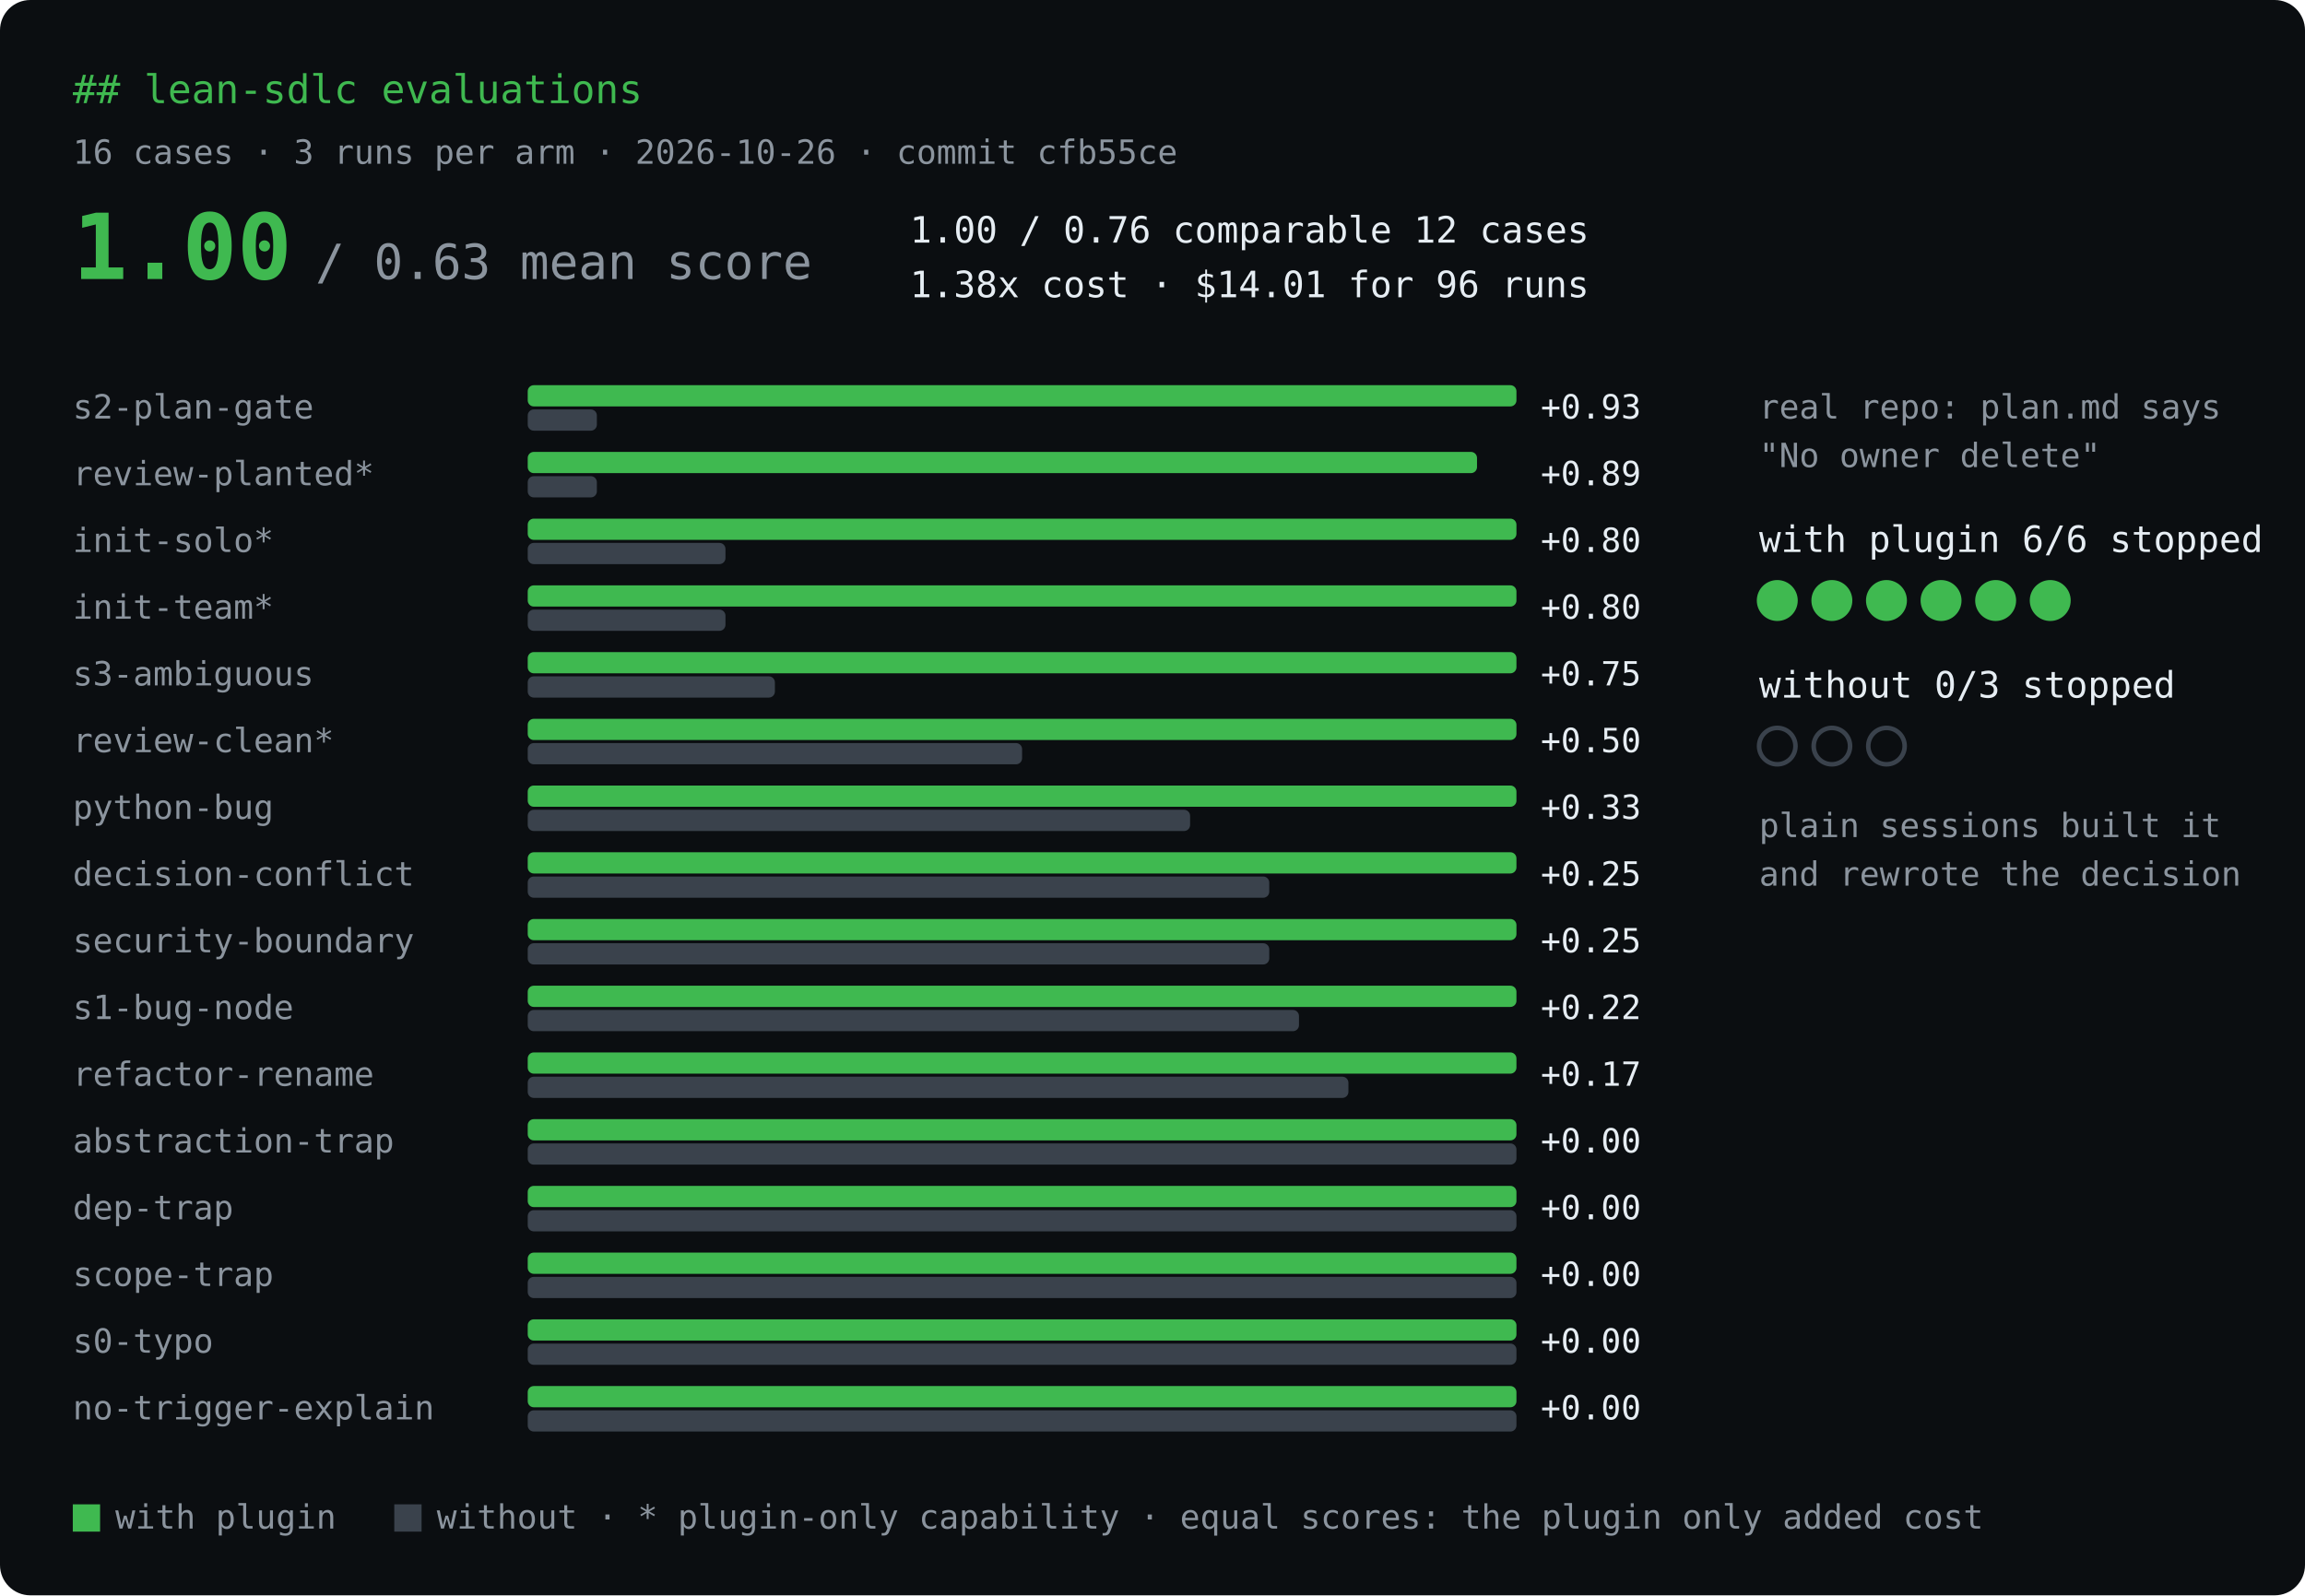
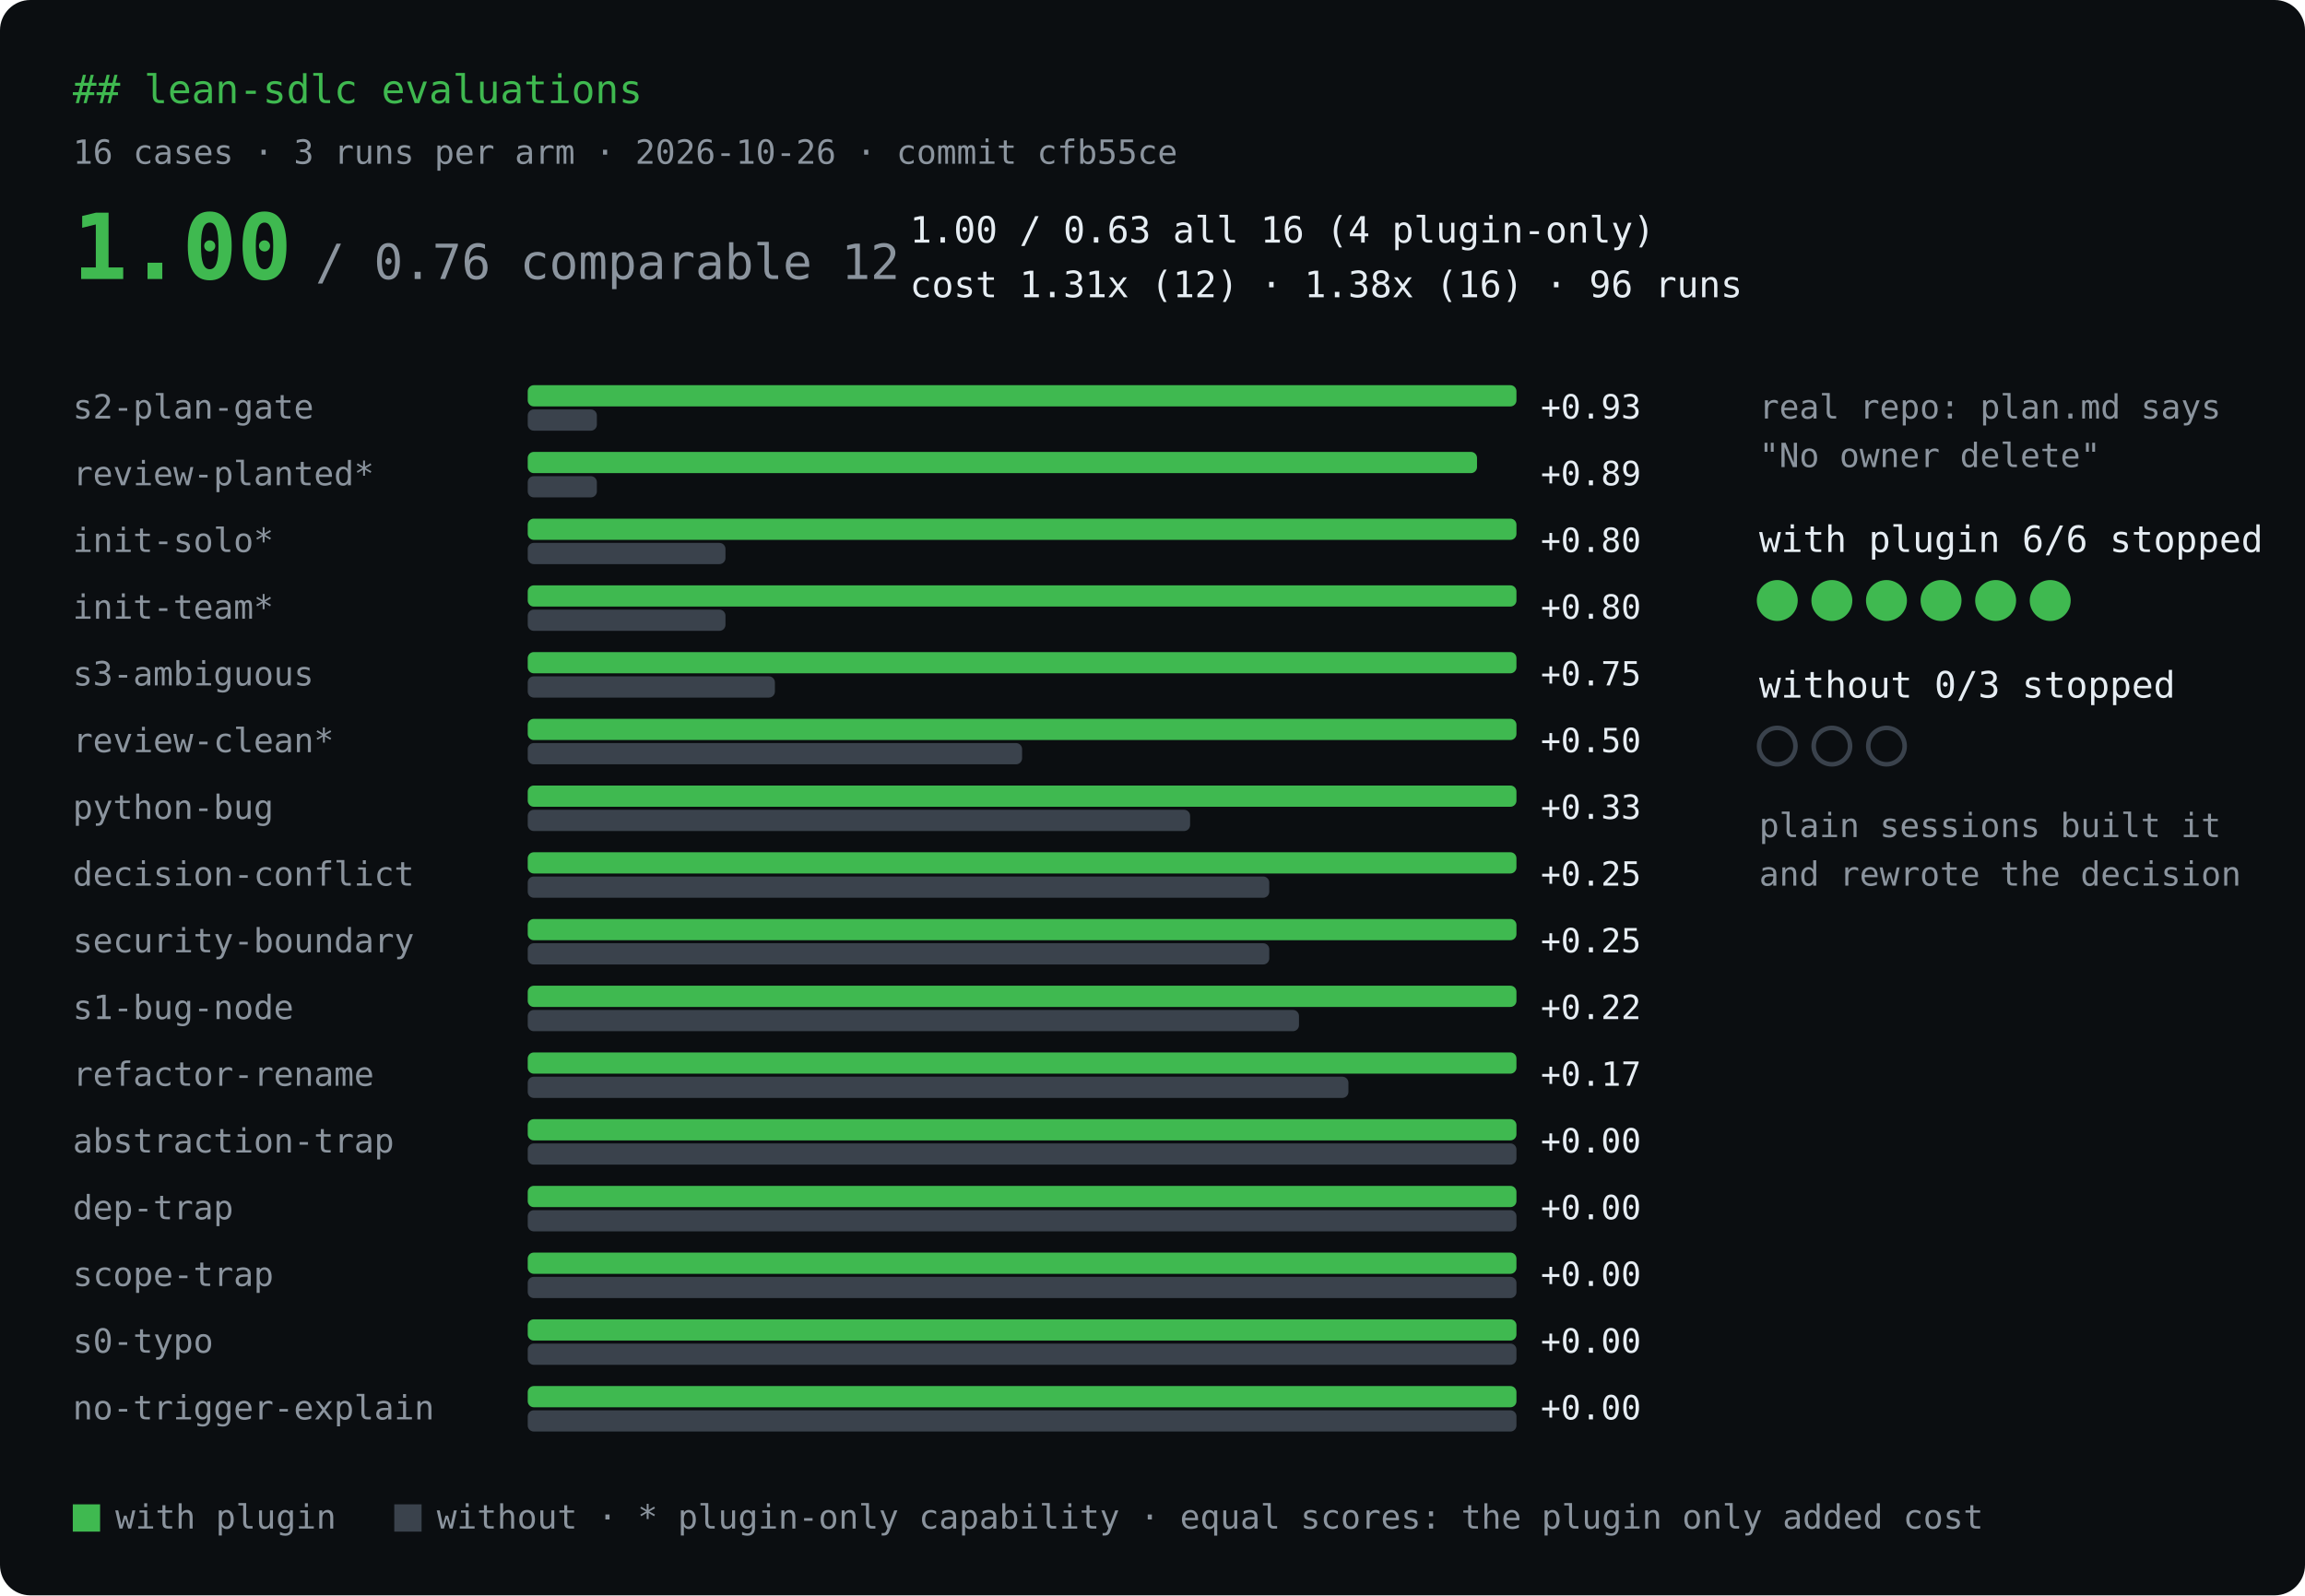
- <svg xmlns="http://www.w3.org/2000/svg" viewBox="0 0 760 526" width="760" height="526" font-family="ui-monospace,Menlo,Consolas,monospace" font-size="11" role="img" aria-label="lean-sdlc eval results: 1.00 with the plugin vs 0.63 without across 16 cases">
+ <svg xmlns="http://www.w3.org/2000/svg" viewBox="0 0 760 526" width="760" height="526" font-family="ui-monospace,Menlo,Consolas,monospace" font-size="11" role="img" aria-label="lean-sdlc eval results: 1.00 with the plugin vs 0.76 without on 12 comparable cases, 1.00 vs 0.63 on all 16">
  <rect width="760" height="526" rx="10" fill="#0b0e11" />
  <text x="24" y="34" fill="#3fb950" font-size="13">## lean-sdlc evaluations</text>
  <text x="24" y="54" fill="#8b949e">16 cases · 3 runs per arm · 2026-10-26 · commit cfb55ce</text>
  <text x="24" y="92" fill="#3fb950" font-size="30" font-weight="700">1.00</text>
-   <text x="104" y="92" fill="#8b949e" font-size="16">/ 0.63 mean score</text>
-   <text x="300" y="80" fill="#e6edf3" font-size="12">1.00 / 0.76 comparable 12 cases</text>
-   <text x="300" y="98" fill="#e6edf3" font-size="12">1.38x cost · $14.01 for 96 runs</text>
+   <text x="104" y="92" fill="#8b949e" font-size="16">/ 0.76 comparable 12</text>
+   <text x="300" y="80" fill="#e6edf3" font-size="12">1.00 / 0.63 all 16 (4 plugin-only)</text>
+   <text x="300" y="98" fill="#e6edf3" font-size="12">cost 1.31x (12) · 1.38x (16) · 96 runs</text>
  <text x="580" y="138" fill="#8b949e">real repo: plan.md says</text>
  <text x="580" y="154" fill="#8b949e">"No owner delete"</text>
  <text x="580" y="182" fill="#e6edf3" font-size="12">with plugin  6/6 stopped</text>
  <circle cx="586" cy="198" r="6" fill="#3fb950" stroke="#3fb950" stroke-width="1.5" />
  <circle cx="604" cy="198" r="6" fill="#3fb950" stroke="#3fb950" stroke-width="1.5" />
  <circle cx="622" cy="198" r="6" fill="#3fb950" stroke="#3fb950" stroke-width="1.5" />
  <circle cx="640" cy="198" r="6" fill="#3fb950" stroke="#3fb950" stroke-width="1.5" />
  <circle cx="658" cy="198" r="6" fill="#3fb950" stroke="#3fb950" stroke-width="1.5" />
  <circle cx="676" cy="198" r="6" fill="#3fb950" stroke="#3fb950" stroke-width="1.5" />
  <text x="580" y="230" fill="#e6edf3" font-size="12">without      0/3 stopped</text>
  <circle cx="586" cy="246" r="6" fill="none" stroke="#3a424c" stroke-width="1.5" />
  <circle cx="604" cy="246" r="6" fill="none" stroke="#3a424c" stroke-width="1.5" />
  <circle cx="622" cy="246" r="6" fill="none" stroke="#3a424c" stroke-width="1.5" />
  <text x="580" y="276" fill="#8b949e">plain sessions built it</text>
  <text x="580" y="292" fill="#8b949e">and rewrote the decision</text>
  <text x="24" y="138" fill="#8b949e">s2-plan-gate</text>
  <rect x="174" y="127" width="326.0" height="7" rx="2" fill="#3fb950" />
  <rect x="174" y="135" width="22.8" height="7" rx="2" fill="#3a424c" />
  <text x="508" y="138" fill="#e6edf3">+0.93</text>
  <text x="24" y="160" fill="#8b949e">review-planted*</text>
  <rect x="174" y="149" width="313.0" height="7" rx="2" fill="#3fb950" />
  <rect x="174" y="157" width="22.8" height="7" rx="2" fill="#3a424c" />
  <text x="508" y="160" fill="#e6edf3">+0.89</text>
  <text x="24" y="182" fill="#8b949e">init-solo*</text>
  <rect x="174" y="171" width="326.0" height="7" rx="2" fill="#3fb950" />
  <rect x="174" y="179" width="65.2" height="7" rx="2" fill="#3a424c" />
  <text x="508" y="182" fill="#e6edf3">+0.80</text>
  <text x="24" y="204" fill="#8b949e">init-team*</text>
  <rect x="174" y="193" width="326.0" height="7" rx="2" fill="#3fb950" />
  <rect x="174" y="201" width="65.2" height="7" rx="2" fill="#3a424c" />
  <text x="508" y="204" fill="#e6edf3">+0.80</text>
  <text x="24" y="226" fill="#8b949e">s3-ambiguous</text>
  <rect x="174" y="215" width="326.0" height="7" rx="2" fill="#3fb950" />
  <rect x="174" y="223" width="81.5" height="7" rx="2" fill="#3a424c" />
  <text x="508" y="226" fill="#e6edf3">+0.75</text>
  <text x="24" y="248" fill="#8b949e">review-clean*</text>
  <rect x="174" y="237" width="326.0" height="7" rx="2" fill="#3fb950" />
  <rect x="174" y="245" width="163.0" height="7" rx="2" fill="#3a424c" />
  <text x="508" y="248" fill="#e6edf3">+0.50</text>
  <text x="24" y="270" fill="#8b949e">python-bug</text>
  <rect x="174" y="259" width="326.0" height="7" rx="2" fill="#3fb950" />
  <rect x="174" y="267" width="218.4" height="7" rx="2" fill="#3a424c" />
  <text x="508" y="270" fill="#e6edf3">+0.33</text>
  <text x="24" y="292" fill="#8b949e">decision-conflict</text>
  <rect x="174" y="281" width="326.0" height="7" rx="2" fill="#3fb950" />
  <rect x="174" y="289" width="244.5" height="7" rx="2" fill="#3a424c" />
  <text x="508" y="292" fill="#e6edf3">+0.25</text>
  <text x="24" y="314" fill="#8b949e">security-boundary</text>
  <rect x="174" y="303" width="326.0" height="7" rx="2" fill="#3fb950" />
  <rect x="174" y="311" width="244.5" height="7" rx="2" fill="#3a424c" />
  <text x="508" y="314" fill="#e6edf3">+0.25</text>
  <text x="24" y="336" fill="#8b949e">s1-bug-node</text>
  <rect x="174" y="325" width="326.0" height="7" rx="2" fill="#3fb950" />
  <rect x="174" y="333" width="254.3" height="7" rx="2" fill="#3a424c" />
  <text x="508" y="336" fill="#e6edf3">+0.22</text>
  <text x="24" y="358" fill="#8b949e">refactor-rename</text>
  <rect x="174" y="347" width="326.0" height="7" rx="2" fill="#3fb950" />
  <rect x="174" y="355" width="270.6" height="7" rx="2" fill="#3a424c" />
  <text x="508" y="358" fill="#e6edf3">+0.17</text>
  <text x="24" y="380" fill="#8b949e">abstraction-trap</text>
  <rect x="174" y="369" width="326.0" height="7" rx="2" fill="#3fb950" />
  <rect x="174" y="377" width="326.0" height="7" rx="2" fill="#3a424c" />
  <text x="508" y="380" fill="#e6edf3">+0.00</text>
  <text x="24" y="402" fill="#8b949e">dep-trap</text>
  <rect x="174" y="391" width="326.0" height="7" rx="2" fill="#3fb950" />
  <rect x="174" y="399" width="326.0" height="7" rx="2" fill="#3a424c" />
  <text x="508" y="402" fill="#e6edf3">+0.00</text>
  <text x="24" y="424" fill="#8b949e">scope-trap</text>
  <rect x="174" y="413" width="326.0" height="7" rx="2" fill="#3fb950" />
  <rect x="174" y="421" width="326.0" height="7" rx="2" fill="#3a424c" />
  <text x="508" y="424" fill="#e6edf3">+0.00</text>
  <text x="24" y="446" fill="#8b949e">s0-typo</text>
  <rect x="174" y="435" width="326.0" height="7" rx="2" fill="#3fb950" />
  <rect x="174" y="443" width="326.0" height="7" rx="2" fill="#3a424c" />
  <text x="508" y="446" fill="#e6edf3">+0.00</text>
  <text x="24" y="468" fill="#8b949e">no-trigger-explain</text>
  <rect x="174" y="457" width="326.0" height="7" rx="2" fill="#3fb950" />
  <rect x="174" y="465" width="326.0" height="7" rx="2" fill="#3a424c" />
  <text x="508" y="468" fill="#e6edf3">+0.00</text>
  <rect x="24" y="496" width="9" height="9" fill="#3fb950" />
  <text x="38" y="504" fill="#8b949e">with plugin</text>
  <rect x="130" y="496" width="9" height="9" fill="#3a424c" />
  <text x="144" y="504" fill="#8b949e">without · * plugin-only capability · equal scores: the plugin only added cost</text>
</svg>
